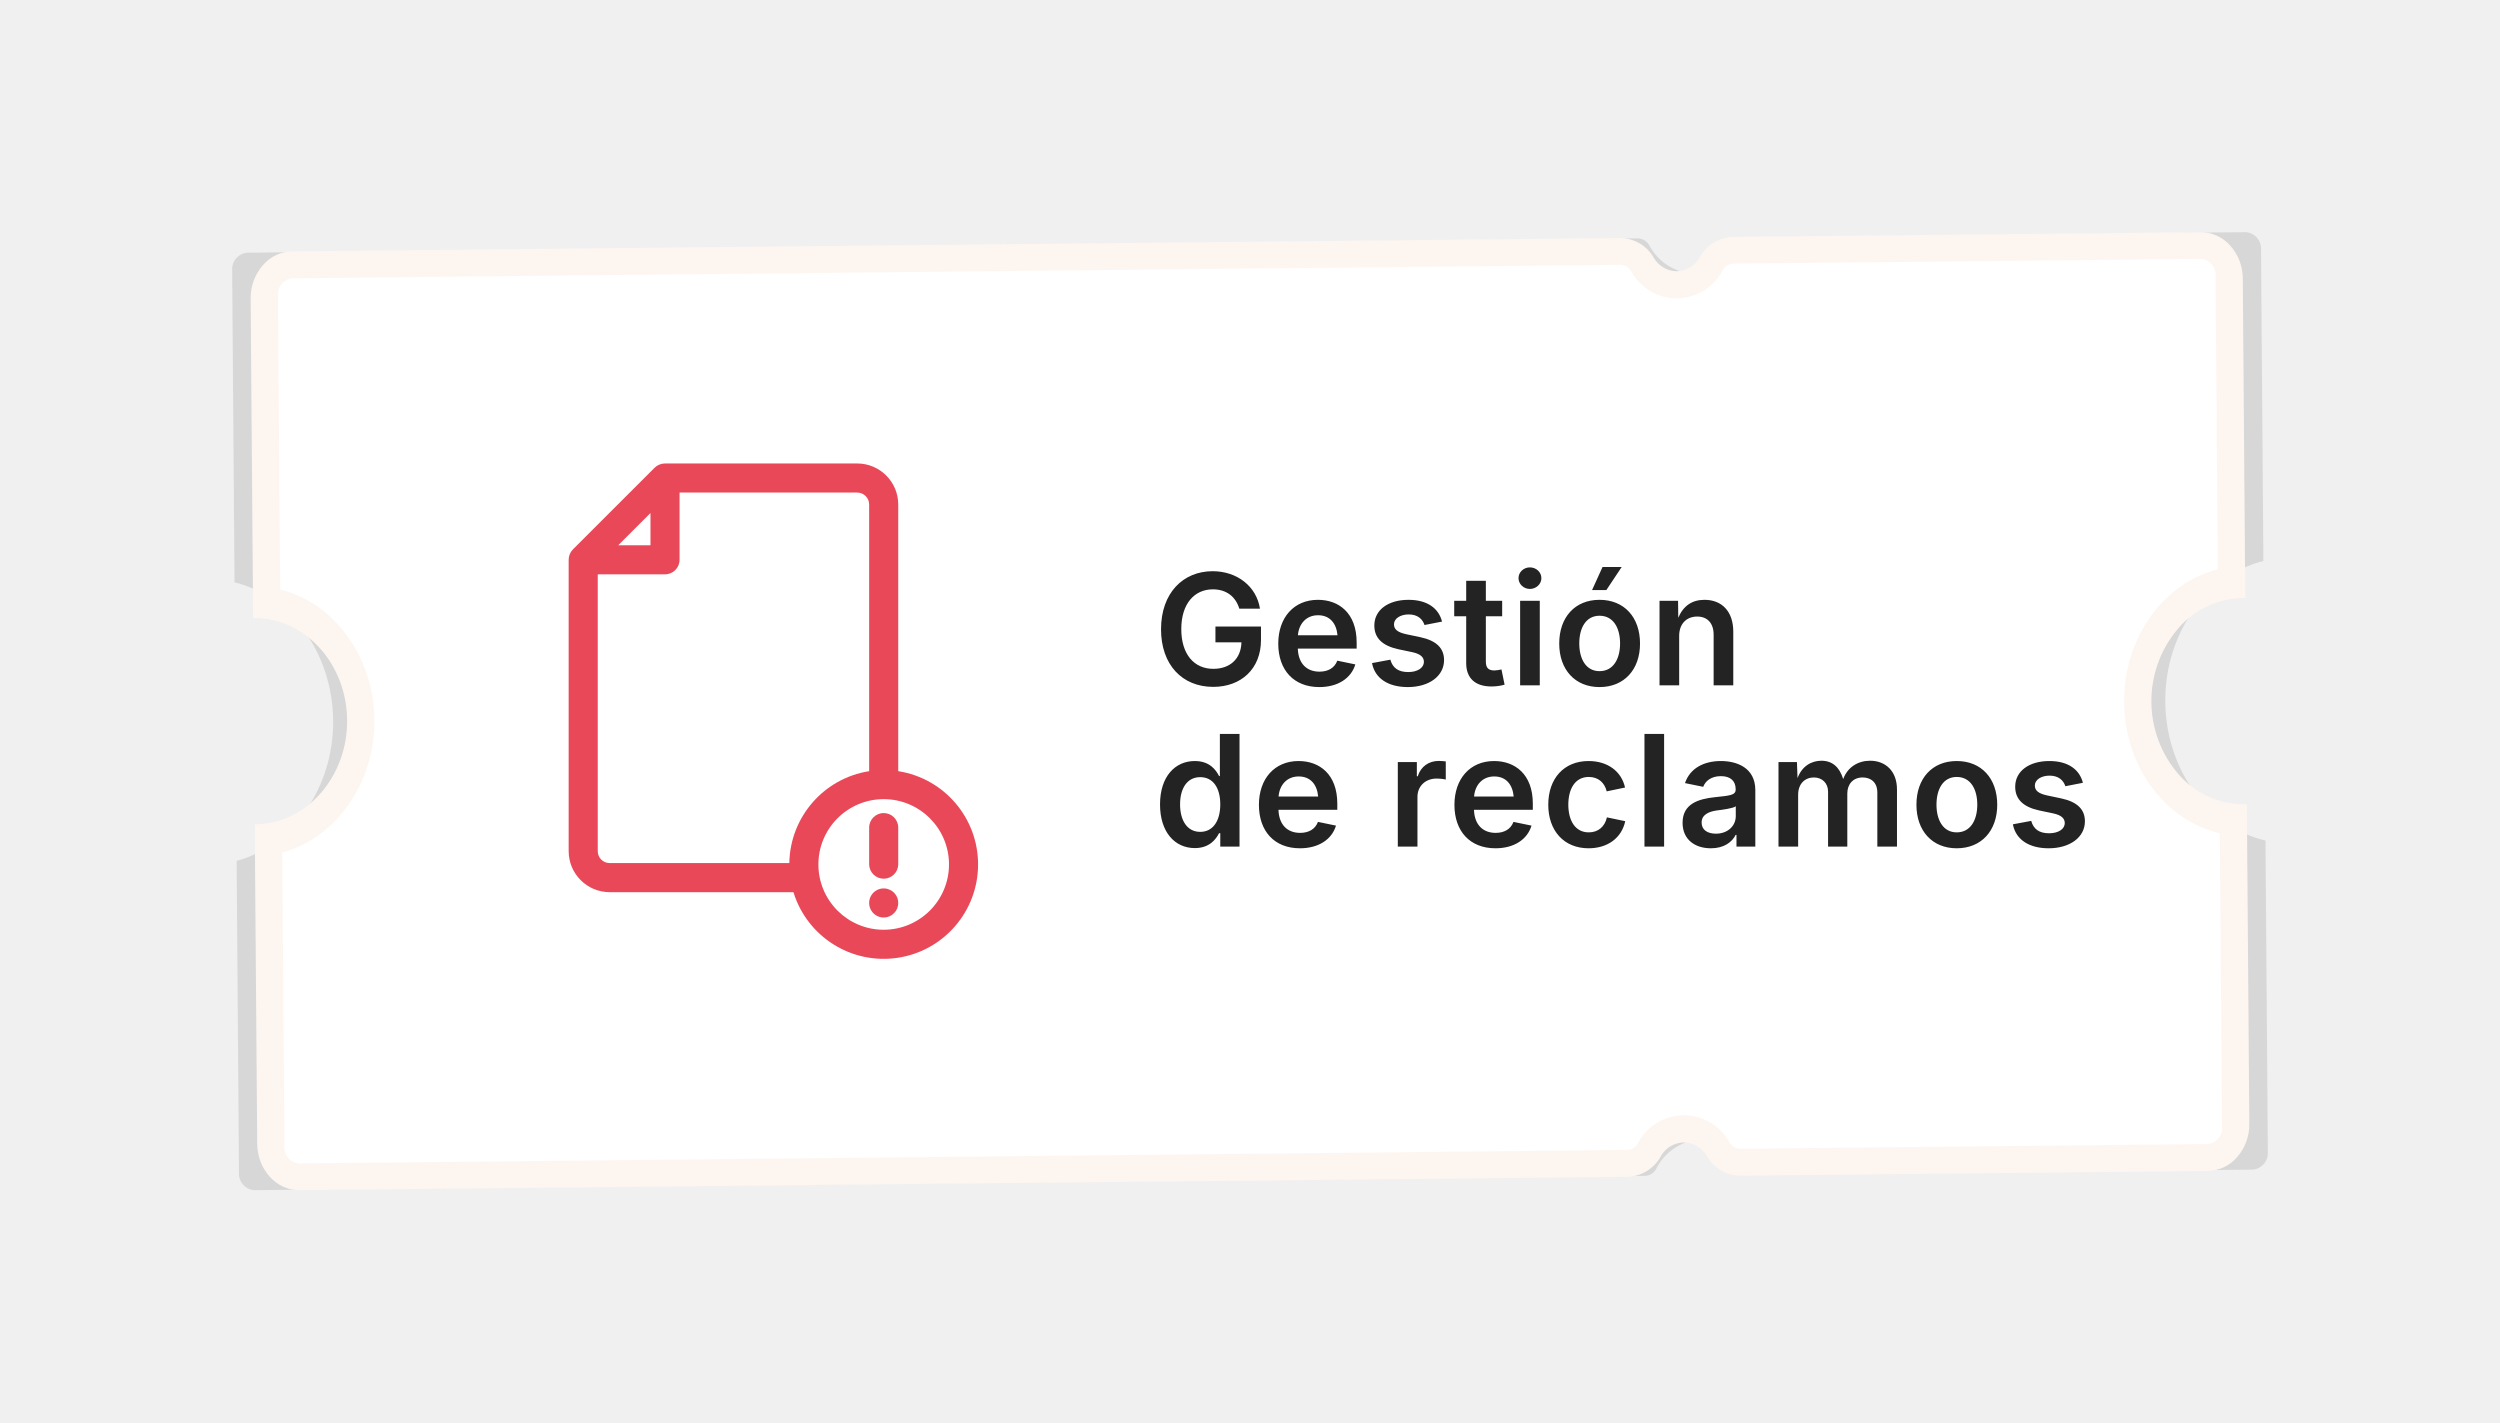
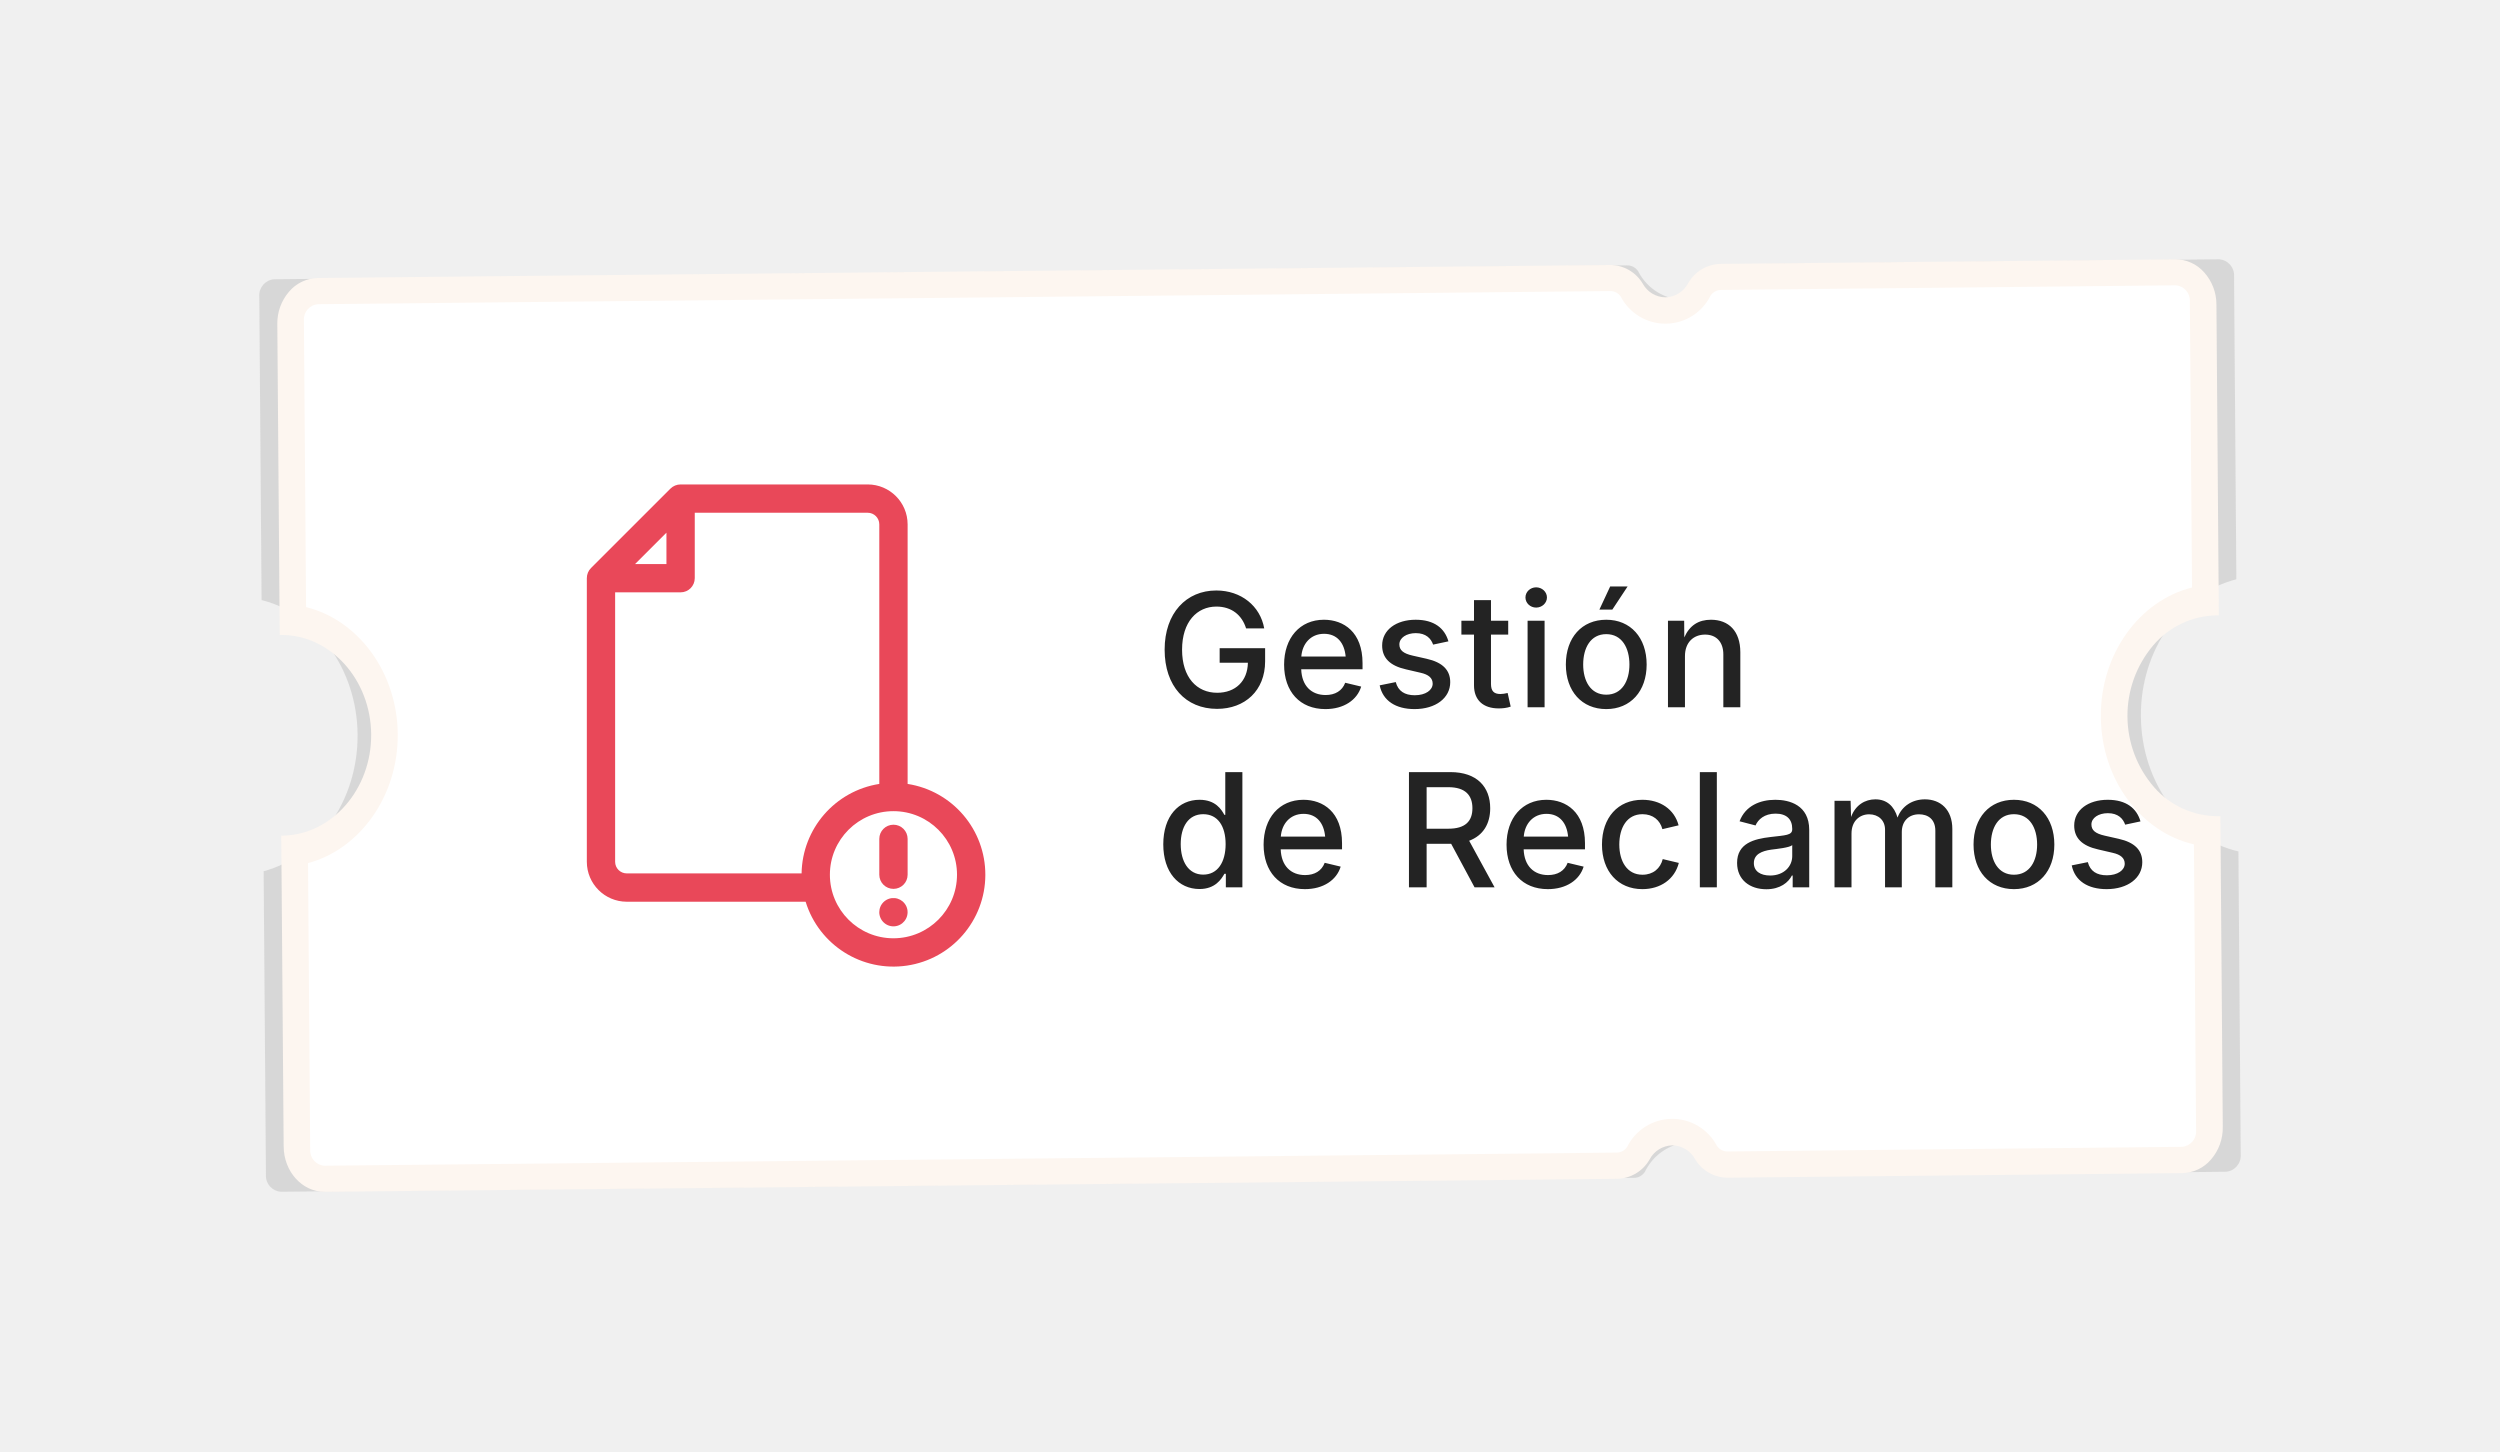
- <svg xmlns="http://www.w3.org/2000/svg" width="387.692" height="220.569" viewBox="0 0 387.692 220.569">
-   <g id="Grupo_1207" data-name="Grupo 1207" transform="translate(25.113 -72.277)">
-     <g id="Grupo_893" data-name="Grupo 893" transform="translate(10.887 102.882)">
-       <path id="Trazado_5094" data-name="Trazado 5094" d="M439.646,820.338a2.1,2.1,0,0,1-1.844-.946,8.359,8.359,0,0,0-14.973.173,2.082,2.082,0,0,1-1.819.965l-215.5,2.215a2.551,2.551,0,0,1-2.392-2.683l-.366-48.383c8.616-2.327,15.046-11.282,14.967-21.763s-6.644-19.291-15.294-21.438l-.366-48.383a2.568,2.568,0,0,1,2.351-2.732l215.5-2.215a2.075,2.075,0,0,1,1.844.946,8.359,8.359,0,0,0,14.974-.173,2.113,2.113,0,0,1,1.819-.965l75.753-.779a2.551,2.551,0,0,1,2.393,2.683l.366,48.308c-8.757,2.212-15.292,11.19-15.211,21.827s6.75,19.491,15.539,21.524l.366,48.309a2.568,2.568,0,0,1-2.351,2.732Z" transform="translate(-202.059 -668.781)" fill="#9f9f9f" opacity="0.3" />
-       <g id="Grupo_892" data-name="Grupo 892" transform="translate(2.874 5.393)">
+ <svg xmlns="http://www.w3.org/2000/svg" width="347.132" height="201.481" viewBox="0 0 347.132 201.481">
+   <g id="Grupo_1207" data-name="Grupo 1207" transform="translate(36 35.999)">
+     <g id="Grupo_893" data-name="Grupo 893" transform="translate(0 0)">
+       <path id="Trazado_5094" data-name="Trazado 5094" d="M409.121,801.559a1.833,1.833,0,0,1-1.607-.825,7.285,7.285,0,0,0-13.05.15,1.815,1.815,0,0,1-1.585.841l-187.811,1.931a2.223,2.223,0,0,1-2.085-2.338l-.319-42.167c7.509-2.028,13.113-9.832,13.044-18.967s-5.79-16.812-13.329-18.684l-.319-42.167a2.238,2.238,0,0,1,2.049-2.381l187.811-1.93a1.808,1.808,0,0,1,1.607.825,7.285,7.285,0,0,0,13.05-.151,1.841,1.841,0,0,1,1.585-.841l66.02-.678a2.223,2.223,0,0,1,2.085,2.339l.319,42.1c-7.632,1.928-13.327,9.752-13.257,19.023s5.883,16.986,13.543,18.758l.319,42.1a2.238,2.238,0,0,1-2.049,2.381Z" transform="translate(-202.059 -674.175)" fill="#9f9f9f" opacity="0.3" />
+       <g id="Grupo_892" data-name="Grupo 892" transform="translate(2.504)">
        <g id="Grupo_891" data-name="Grupo 891" transform="translate(0)">
-           <path id="Trazado_5092" data-name="Trazado 5092" d="M486.012,736.835c.07,9.087,6.7,16.389,14.81,16.307l.379,49.117c.029,3.776-2.687,6.872-6.06,6.906l-72.344.73a5.718,5.718,0,0,1-5-2.809,4.418,4.418,0,0,0-7.845.079A5.747,5.747,0,0,1,405,810.074L199.2,812.15c-3.372.034-6.136-3.006-6.165-6.783l-.379-49.129c8.009-.212,14.392-7.593,14.323-16.588s-6.566-16.233-14.576-16.283l-.379-49.13c-.029-3.776,2.688-6.872,6.06-6.906l205.8-2.076a5.717,5.717,0,0,1,5,2.809,4.418,4.418,0,0,0,7.845-.079,5.748,5.748,0,0,1,4.954-2.909l72.344-.73c3.373-.034,6.136,3.007,6.165,6.783l.379,49.117C492.454,720.327,485.942,727.762,486.012,736.835Z" transform="translate(-191.639 -663.962)" fill="#fdf6f0" />
-           <path id="Trazado_5093" data-name="Trazado 5093" d="M198.527,811.917c-3.555,0-6.462-3.222-6.492-7.212l-.382-49.525.378-.01c7.758-.205,14.015-7.443,13.948-16.134s-6.435-15.788-14.2-15.837l-.378,0-.382-49.525a7.709,7.709,0,0,1,1.867-5.167,6.139,6.139,0,0,1,4.573-2.176l205.8-2.074a6.062,6.062,0,0,1,5.319,3,4.168,4.168,0,0,0,3.581,2.153h.04a4.187,4.187,0,0,0,3.586-2.224,6.093,6.093,0,0,1,5.273-3.107l72.344-.729a6.125,6.125,0,0,1,4.605,2.084,7.673,7.673,0,0,1,1.946,5.129l.383,49.518-.383,0a13.524,13.524,0,0,0-10.08,4.792,17.374,17.374,0,0,0,.174,22.616,13.512,13.512,0,0,0,10.153,4.589l.383,0,.382,49.518a7.706,7.706,0,0,1-1.867,5.167,6.137,6.137,0,0,1-4.573,2.176l-72.344.729a6.045,6.045,0,0,1-5.319-3,4.17,4.17,0,0,0-3.581-2.153h-.04a4.187,4.187,0,0,0-3.586,2.224,6.093,6.093,0,0,1-5.273,3.107l-205.8,2.074Zm-6.1-55.887L192.8,804.7c.027,3.53,2.617,6.375,5.778,6.344l205.8-2.074a5.345,5.345,0,0,0,4.637-2.708,4.934,4.934,0,0,1,4.222-2.622,4.858,4.858,0,0,1,4.263,2.539,5.28,5.28,0,0,0,4.677,2.613l72.344-.729a5.42,5.42,0,0,0,4.038-1.92A6.772,6.772,0,0,0,500.2,801.6l-.376-48.648a14.2,14.2,0,0,1-10.308-4.833,17.811,17.811,0,0,1-4.506-11.895h0a17.866,17.866,0,0,1,4.321-11.972,14.277,14.277,0,0,1,10.232-5.039l-.376-48.648a6.739,6.739,0,0,0-1.711-4.505,5.358,5.358,0,0,0-4.067-1.839l-72.344.729a5.346,5.346,0,0,0-4.637,2.708,4.777,4.777,0,0,1-8.484.084,5.316,5.316,0,0,0-4.62-2.613h-.057l-205.8,2.074a5.419,5.419,0,0,0-4.038,1.92,6.772,6.772,0,0,0-1.642,4.539l.376,48.667c8.005.275,14.51,7.678,14.58,16.7S200.425,755.593,192.426,756.03Z" transform="translate(-191.022 -663.345)" fill="#fdf6f0" />
+           <path id="Trazado_5092" data-name="Trazado 5092" d="M448.241,727.522c.061,7.919,5.835,14.283,12.907,14.212l.33,42.806c.025,3.291-2.342,5.989-5.281,6.019l-63.049.636a4.983,4.983,0,0,1-4.356-2.448,3.85,3.85,0,0,0-6.837.069,5.009,5.009,0,0,1-4.318,2.535L198.277,793.16c-2.939.029-5.348-2.62-5.373-5.912l-.33-42.817c6.98-.184,12.543-6.618,12.483-14.456s-5.722-14.148-12.7-14.191l-.33-42.818c-.025-3.291,2.342-5.989,5.281-6.019l179.359-1.809a4.982,4.982,0,0,1,4.356,2.448,3.85,3.85,0,0,0,6.837-.069,5.009,5.009,0,0,1,4.318-2.535l63.05-.636c2.939-.029,5.348,2.621,5.373,5.911l.33,42.806C453.855,713.135,448.18,719.615,448.241,727.522Z" transform="translate(-191.688 -664.011)" fill="#fdf6f0" />
+           <path id="Trazado_5093" data-name="Trazado 5093" d="M197.563,792.828c-3.1,0-5.632-2.808-5.658-6.286l-.333-43.162.329-.008c6.762-.179,12.215-6.486,12.156-14.061s-5.608-13.76-12.371-13.8l-.329,0-.333-43.163a6.719,6.719,0,0,1,1.627-4.5,5.351,5.351,0,0,1,3.985-1.9l179.359-1.807a5.283,5.283,0,0,1,4.636,2.613,3.633,3.633,0,0,0,3.121,1.877h.035a3.649,3.649,0,0,0,3.125-1.938,5.31,5.31,0,0,1,4.6-2.707l63.05-.635a5.338,5.338,0,0,1,4.014,1.816,6.688,6.688,0,0,1,1.7,4.47l.333,43.156-.334,0a11.787,11.787,0,0,0-8.785,4.176,15.142,15.142,0,0,0,.152,19.711,11.777,11.777,0,0,0,8.848,4l.334,0,.333,43.156a6.716,6.716,0,0,1-1.627,4.5,5.348,5.348,0,0,1-3.985,1.9l-63.049.636a5.269,5.269,0,0,1-4.635-2.613,3.634,3.634,0,0,0-3.121-1.876h-.035a3.649,3.649,0,0,0-3.125,1.938,5.31,5.31,0,0,1-4.6,2.708l-179.359,1.807Zm-5.317-48.707.327,42.414c.024,3.077,2.28,5.556,5.036,5.529l179.359-1.807a4.659,4.659,0,0,0,4.041-2.36,4.3,4.3,0,0,1,3.68-2.285,4.234,4.234,0,0,1,3.715,2.212,4.6,4.6,0,0,0,4.076,2.277l63.05-.635a4.724,4.724,0,0,0,3.519-1.674,5.9,5.9,0,0,0,1.43-3.956l-.327-42.4a12.373,12.373,0,0,1-8.984-4.212,15.523,15.523,0,0,1-3.927-10.366h0a15.57,15.57,0,0,1,3.766-10.434,12.442,12.442,0,0,1,8.917-4.391l-.328-42.4a5.874,5.874,0,0,0-1.491-3.926,4.669,4.669,0,0,0-3.545-1.6l-63.049.635a4.659,4.659,0,0,0-4.041,2.36,4.164,4.164,0,0,1-7.394.073,4.633,4.633,0,0,0-4.026-2.277H376l-179.359,1.807a4.723,4.723,0,0,0-3.519,1.674,5.9,5.9,0,0,0-1.431,3.956l.327,42.415c6.977.24,12.646,6.692,12.707,14.552S199.217,743.741,192.245,744.122Z" transform="translate(-191.022 -663.345)" fill="#fdf6f0" />
        </g>
-         <path id="Trazado_5094-2" data-name="Trazado 5094" d="M428.954,812.171a2.016,2.016,0,0,1-1.761-.893,8.024,8.024,0,0,0-14.3.163,1.994,1.994,0,0,1-1.737.911l-205.8,2.092a2.42,2.42,0,0,1-2.285-2.533l-.35-45.68c8.228-2.2,14.369-10.651,14.293-20.547s-6.345-18.213-14.606-20.24l-.35-45.68a2.435,2.435,0,0,1,2.246-2.58l205.8-2.091a1.989,1.989,0,0,1,1.761.893,8.024,8.024,0,0,0,14.3-.163,2.024,2.024,0,0,1,1.737-.911l72.344-.735a2.419,2.419,0,0,1,2.285,2.533l.349,45.609c-8.363,2.089-14.6,10.564-14.527,20.607s6.446,18.4,14.84,20.321l.349,45.61a2.434,2.434,0,0,1-2.246,2.579Z" transform="translate(-197.828 -670.024)" fill="#fff" />
+         <path id="Trazado_5094-2" data-name="Trazado 5094" d="M399.8,794.442a1.757,1.757,0,0,1-1.535-.779,6.993,6.993,0,0,0-12.462.142,1.738,1.738,0,0,1-1.514.794l-179.359,1.823a2.109,2.109,0,0,1-1.991-2.208l-.3-39.811c7.171-1.915,12.523-9.283,12.457-17.907s-5.53-15.873-12.729-17.64l-.3-39.811a2.122,2.122,0,0,1,1.957-2.248l179.359-1.823a1.733,1.733,0,0,1,1.535.779,6.993,6.993,0,0,0,12.463-.142,1.764,1.764,0,0,1,1.514-.794l63.049-.641a2.109,2.109,0,0,1,1.991,2.208l.3,39.75c-7.289,1.82-12.728,9.207-12.66,17.96S457.19,750.13,464.5,751.8l.3,39.75a2.121,2.121,0,0,1-1.957,2.248Z" transform="translate(-198.372 -670.557)" fill="#fff" />
      </g>
    </g>
-     <text id="Gestión_de_reclamos" data-name="Gestión de reclamos" transform="translate(153.733 155.561)" fill="#232323" font-size="24" font-family="SFProDisplay-Semibold, SF Pro Display" font-weight="600" letter-spacing="0.015em">
-       <tspan x="0" y="23">Gestión</tspan>
-       <tspan x="0" y="48">de reclamos</tspan>
+     <text id="Gestión_de_Reclamos" data-name="Gestión de Reclamos" transform="translate(124.493 41.21)" fill="#232323" font-size="22" font-family="SFProDisplay-Medium, SF Pro Display" font-weight="500" letter-spacing="0.015em">
+       <tspan x="0" y="21">Gestión</tspan>
+       <tspan x="0" y="46">de Reclamos</tspan>
    </text>
-     <g id="Grupo_1229" data-name="Grupo 1229" transform="translate(18.661 144.151)">
-       <g id="Grupo_1224" data-name="Grupo 1224" transform="translate(44.412)">
+     <g id="Grupo_1229" data-name="Grupo 1229" transform="translate(45.481 31.266)">
+       <g id="Grupo_1224" data-name="Grupo 1224">
        <g id="Grupo_1223" data-name="Grupo 1223">
-           <path id="Trazado_5386" data-name="Trazado 5386" d="M95.522,47.717V6.359A6.366,6.366,0,0,0,89.163,0H59.353A2.289,2.289,0,0,0,57.73.672L45.085,13.313a2.281,2.281,0,0,0-.673,1.624V60.123a6.366,6.366,0,0,0,6.359,6.359h28.5A14.639,14.639,0,1,0,95.522,47.717ZM57.1,7.683v5h-5ZM78.631,61.971H50.771a1.85,1.85,0,0,1-1.848-1.848V17.192h10.43a2.256,2.256,0,0,0,2.256-2.256c0-.018,0-.035,0-.053s0-.035,0-.053V4.511H89.163a1.85,1.85,0,0,1,1.848,1.848V47.717A14.662,14.662,0,0,0,78.631,61.971ZM93.267,72.309a10.127,10.127,0,1,1,10.127-10.127A10.139,10.139,0,0,1,93.267,72.309Z" transform="translate(-44.412)" fill="#e94859" />
+           <path id="Trazado_5386" data-name="Trazado 5386" d="M88.956,41.586V5.542A5.548,5.548,0,0,0,83.414,0H57.434a2,2,0,0,0-1.415.586L45,11.6a1.988,1.988,0,0,0-.586,1.415V52.4a5.548,5.548,0,0,0,5.542,5.542h24.84A12.758,12.758,0,1,0,88.956,41.586ZM55.468,6.7v4.356H51.111ZM74.234,54.009H49.954a1.612,1.612,0,0,1-1.61-1.61V14.983h9.09A1.966,1.966,0,0,0,59.4,13.018c0-.015,0-.03,0-.046s0-.03,0-.046V3.932H83.414a1.612,1.612,0,0,1,1.61,1.61V41.586A12.778,12.778,0,0,0,74.234,54.009Zm12.755,9.01a8.826,8.826,0,1,1,8.826-8.826A8.836,8.836,0,0,1,86.99,63.019Z" transform="translate(-44.412)" fill="#e94859" />
        </g>
      </g>
-       <g id="Grupo_1226" data-name="Grupo 1226" transform="translate(91.011 54.214)">
+       <g id="Grupo_1226" data-name="Grupo 1226" transform="translate(40.612 47.248)">
        <g id="Grupo_1225" data-name="Grupo 1225">
-           <path id="Trazado_5387" data-name="Trazado 5387" d="M357.245,361.329a2.256,2.256,0,0,0-2.256,2.256V369.3a2.256,2.256,0,0,0,4.511,0v-5.712A2.256,2.256,0,0,0,357.245,361.329Z" transform="translate(-354.989 -361.329)" fill="#e94859" />
+           <path id="Trazado_5387" data-name="Trazado 5387" d="M356.955,361.329a1.966,1.966,0,0,0-1.966,1.966v4.978a1.966,1.966,0,0,0,3.932,0v-4.978A1.966,1.966,0,0,0,356.955,361.329Z" transform="translate(-354.989 -361.329)" fill="#e94859" />
        </g>
      </g>
-       <g id="Grupo_1228" data-name="Grupo 1228" transform="translate(91.011 65.896)">
+       <g id="Grupo_1228" data-name="Grupo 1228" transform="translate(40.612 57.429)">
        <g id="Grupo_1227" data-name="Grupo 1227">
-           <path id="Trazado_5388" data-name="Trazado 5388" d="M359.492,441.222a2.108,2.108,0,0,0-.033-.218,1.781,1.781,0,0,0-.054-.215c-.021-.069-.047-.14-.074-.207s-.06-.135-.095-.2-.072-.128-.113-.189a2.176,2.176,0,0,0-.132-.178,2.217,2.217,0,0,0-.149-.165c-.051-.051-.107-.1-.164-.149s-.117-.09-.179-.131a2.189,2.189,0,0,0-.19-.114,2.494,2.494,0,0,0-.408-.168c-.071-.021-.141-.039-.214-.054s-.146-.026-.219-.033a2.191,2.191,0,0,0-.444,0c-.072.008-.146.02-.218.033s-.144.033-.215.054a1.993,1.993,0,0,0-.208.075,2.02,2.02,0,0,0-.2.093c-.065.035-.128.074-.19.114a1.956,1.956,0,0,0-.177.131c-.059.047-.113.1-.165.149a2.167,2.167,0,0,0-.149.165c-.047.057-.09.116-.132.178s-.078.125-.113.189a1.979,1.979,0,0,0-.093.2,2.147,2.147,0,0,0-.075.207c-.021.071-.039.143-.054.215a2.175,2.175,0,0,0-.033.218,2.2,2.2,0,0,0-.01.223c0,.074,0,.147.01.221a2.14,2.14,0,0,0,.033.22c.015.072.033.144.054.214a2.012,2.012,0,0,0,.075.208,1.866,1.866,0,0,0,.093.2,2.1,2.1,0,0,0,.113.19c.042.062.086.122.132.179a1.9,1.9,0,0,0,.149.164,1.926,1.926,0,0,0,.165.149,1.97,1.97,0,0,0,.177.132q.093.061.19.113c.065.035.132.066.2.095s.137.053.208.074a1.8,1.8,0,0,0,.215.054c.072.015.146.025.218.033a2.2,2.2,0,0,0,.222.012,2.176,2.176,0,0,0,.221-.012,2.121,2.121,0,0,0,.22-.033,1.765,1.765,0,0,0,.214-.054c.071-.021.14-.047.208-.074s.135-.06.2-.095a2.228,2.228,0,0,0,.368-.245,2.3,2.3,0,0,0,.313-.313,2.205,2.205,0,0,0,.132-.179,2.17,2.17,0,0,0,.113-.19c.035-.065.066-.131.095-.2s.053-.137.074-.208a1.683,1.683,0,0,0,.054-.214,2.143,2.143,0,0,0,.033-.663Z" transform="translate(-354.993 -439.188)" fill="#e94859" />
+           <path id="Trazado_5388" data-name="Trazado 5388" d="M358.914,440.961a1.838,1.838,0,0,0-.029-.19,1.554,1.554,0,0,0-.047-.187c-.018-.06-.041-.122-.064-.181s-.052-.118-.083-.174-.063-.111-.1-.165a1.909,1.909,0,0,0-.115-.155c-.041-.05-.084-.1-.13-.144s-.093-.089-.143-.13a2.183,2.183,0,0,0-.321-.214,2.17,2.17,0,0,0-.355-.147c-.062-.018-.123-.034-.186-.047s-.127-.022-.191-.029a1.913,1.913,0,0,0-.387,0c-.063.007-.127.017-.19.029s-.126.029-.187.047a1.729,1.729,0,0,0-.181.065,1.749,1.749,0,0,0-.174.081c-.057.03-.112.064-.165.1a1.7,1.7,0,0,0-.155.114c-.051.041-.1.085-.144.13a1.9,1.9,0,0,0-.13.144c-.041.05-.079.1-.115.155s-.068.109-.1.165a1.718,1.718,0,0,0-.081.174,1.874,1.874,0,0,0-.066.181c-.018.062-.034.124-.047.187a1.876,1.876,0,0,0-.038.384c0,.064,0,.128.009.193a1.875,1.875,0,0,0,.029.191c.013.063.029.126.047.186a1.756,1.756,0,0,0,.066.181,1.617,1.617,0,0,0,.081.174,1.849,1.849,0,0,0,.1.165c.037.054.075.106.115.156a1.656,1.656,0,0,0,.13.143,1.687,1.687,0,0,0,.144.13,1.72,1.72,0,0,0,.155.115q.081.053.165.1c.056.03.115.058.174.083s.119.046.181.064a1.562,1.562,0,0,0,.187.047c.063.013.127.022.19.029a1.919,1.919,0,0,0,.194.01,1.9,1.9,0,0,0,.193-.01,1.856,1.856,0,0,0,.191-.029,1.536,1.536,0,0,0,.186-.047c.062-.018.122-.041.181-.064s.118-.052.174-.083a1.9,1.9,0,0,0,.165-.1,1.922,1.922,0,0,0,.156-.115,2.009,2.009,0,0,0,.272-.273,1.92,1.92,0,0,0,.115-.156,1.878,1.878,0,0,0,.1-.165c.03-.056.058-.114.083-.174s.046-.119.064-.181a1.463,1.463,0,0,0,.047-.186,1.864,1.864,0,0,0,.029-.578Z" transform="translate(-354.993 -439.188)" fill="#e94859" />
        </g>
      </g>
    </g>
  </g>
</svg>
